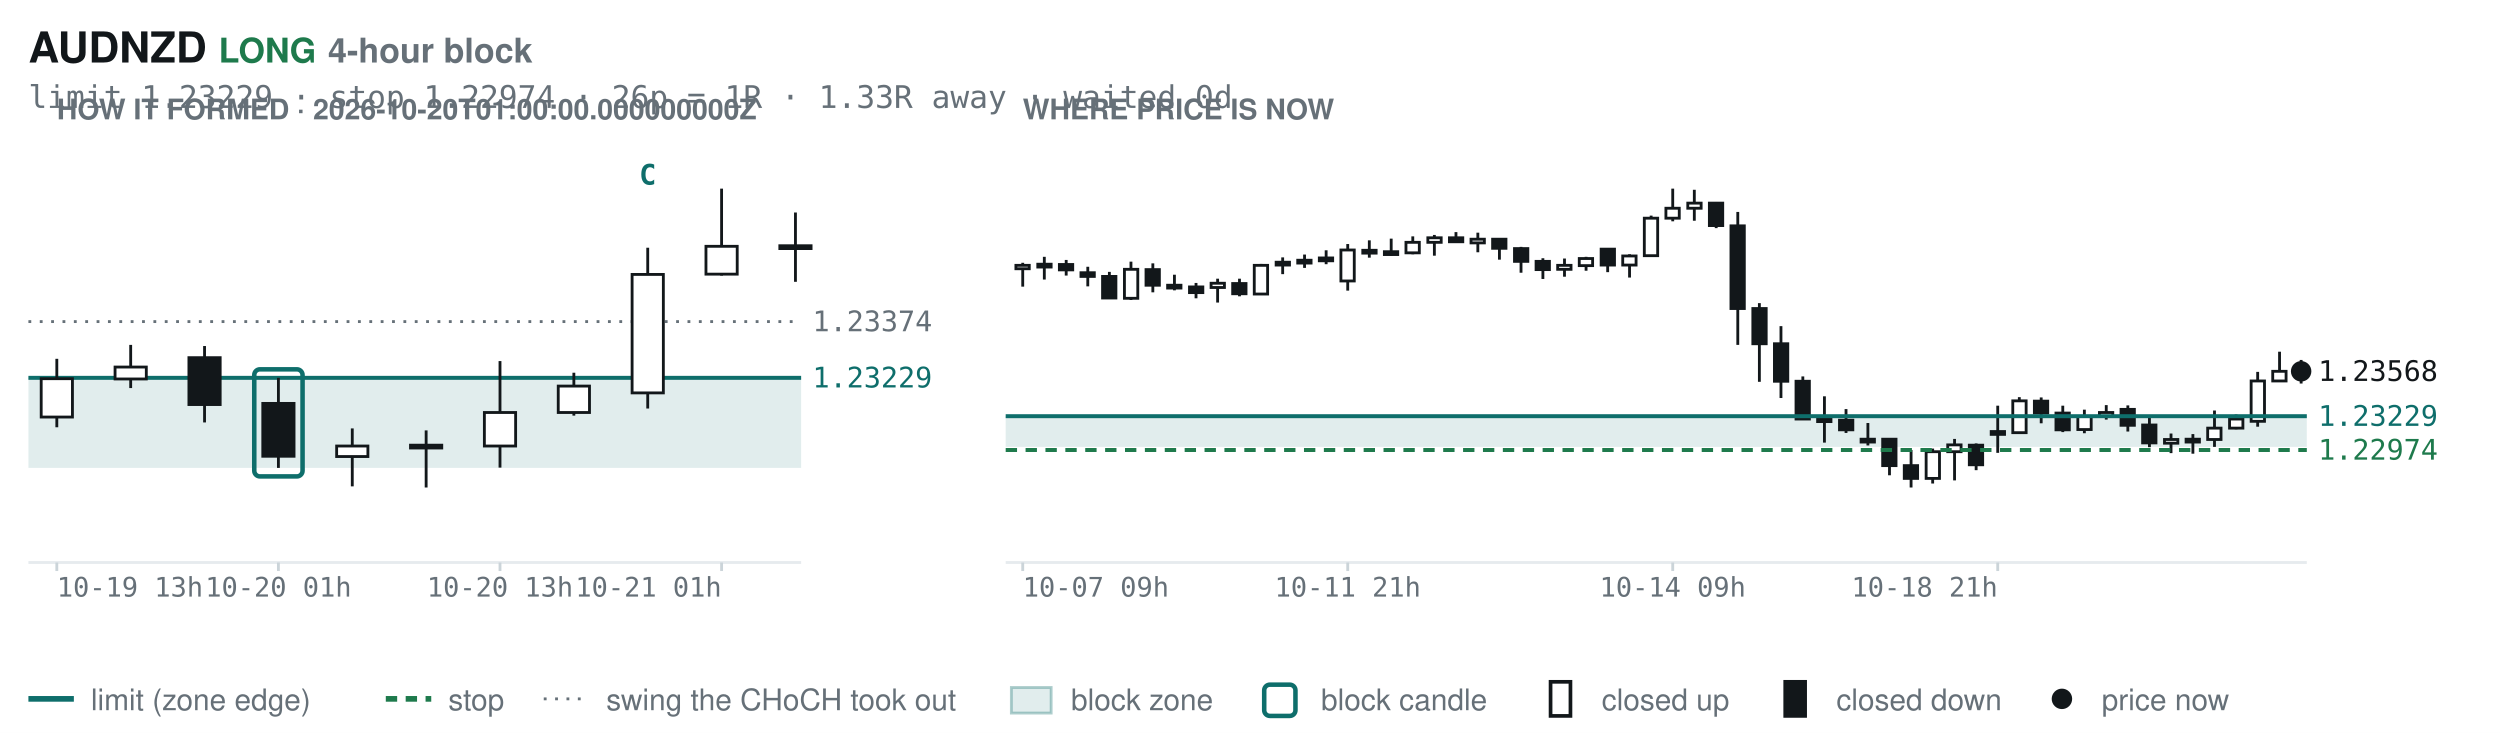
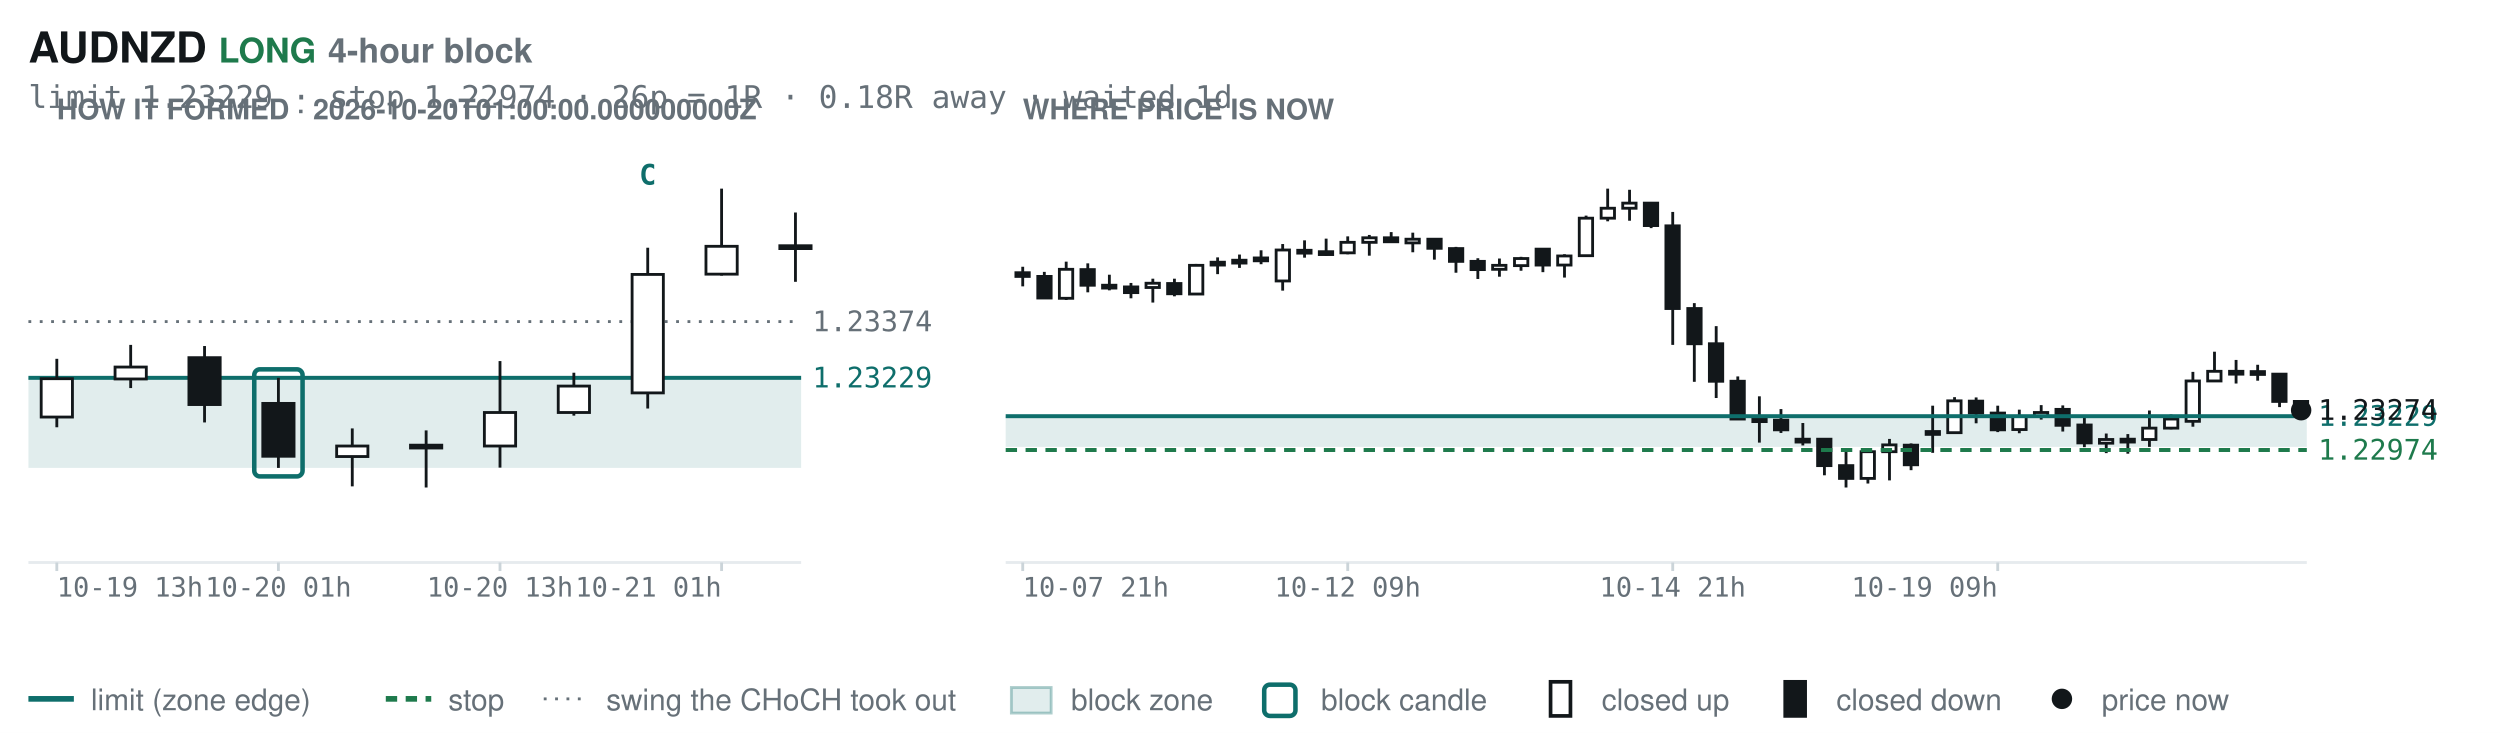
<svg xmlns="http://www.w3.org/2000/svg" viewBox="0 0 880 258" width="880" height="258" role="img" aria-label="AUDNZD long order block: the candles that formed it, and where price is now">
  <rect width="880" height="258" fill="#FFFFFF" />
  <text x="10" y="22" fill="#12171A" font-family="system-ui,-apple-system,Segoe UI,Helvetica,Arial,sans-serif" font-size="15" font-weight="700">AUDNZD <tspan fill="#1E7A4C" font-size="12">LONG</tspan>
    <tspan fill="#667078" font-size="12">4-hour block</tspan>
  </text>
-   <text x="10" y="38" fill="#667078" font-family="ui-monospace,SFMono-Regular,Menlo,Consolas,monospace" font-size="11">limit 1.23229 · stop 1.22974 · 26p = 1R · 1.33R away · waited 0d</text>
+   <text x="10" y="38" fill="#667078" font-family="ui-monospace,SFMono-Regular,Menlo,Consolas,monospace" font-size="11">limit 1.23229 · stop 1.22974 · 26p = 1R · 0.18R away · waited 1d</text>
  <text x="20" y="42" fill="#667078" font-family="system-ui,-apple-system,Segoe UI,Helvetica,Arial,sans-serif" font-size="10" font-weight="600">HOW IT FORMED · 2026-10-20T01:00:00.000000000Z</text>
  <text x="360" y="42" fill="#667078" font-family="system-ui,-apple-system,Segoe UI,Helvetica,Arial,sans-serif" font-size="10" font-weight="600">WHERE PRICE IS NOW</text>
  <rect x="10.0" y="133.0" width="272.0" height="31.7" fill="#0E6E6B1F" />
  <line x1="10.0" y1="113.2" x2="282.0" y2="113.2" stroke="#667078" stroke-width="1" stroke-dasharray="1 3" />
  <line x1="10.0" y1="133.0" x2="282.0" y2="133.0" stroke="#0E6E6B" stroke-width="1.4" />
  <line x1="20.0" y1="126.3" x2="20.0" y2="150.4" stroke="#12171A" stroke-width="1" />
  <rect x="14.5" y="133.3" width="11.0" height="13.5" fill="#FFFFFF" stroke="#12171A" stroke-width="1" />
  <line x1="46.0" y1="121.4" x2="46.0" y2="136.6" stroke="#12171A" stroke-width="1" />
  <rect x="40.5" y="129.2" width="11.0" height="4.2" fill="#FFFFFF" stroke="#12171A" stroke-width="1" />
  <line x1="72.0" y1="121.8" x2="72.0" y2="148.7" stroke="#12171A" stroke-width="1" />
  <rect x="66.5" y="125.9" width="11.0" height="16.5" fill="#12171A" stroke="#12171A" stroke-width="1" />
  <line x1="98.0" y1="133.0" x2="98.0" y2="164.7" stroke="#12171A" stroke-width="1" />
  <rect x="92.5" y="142.0" width="11.0" height="18.6" fill="#12171A" stroke="#12171A" stroke-width="1" />
  <line x1="124.0" y1="150.8" x2="124.0" y2="171.2" stroke="#12171A" stroke-width="1" />
  <rect x="118.5" y="157.0" width="11.0" height="3.7" fill="#FFFFFF" stroke="#12171A" stroke-width="1" />
  <line x1="150.0" y1="151.5" x2="150.0" y2="171.6" stroke="#12171A" stroke-width="1" />
  <rect x="144.5" y="156.7" width="11.0" height="1.0" fill="#FFFFFF" stroke="#12171A" stroke-width="1" />
  <line x1="176.0" y1="127.1" x2="176.0" y2="164.6" stroke="#12171A" stroke-width="1" />
  <rect x="170.5" y="145.2" width="11.0" height="11.8" fill="#FFFFFF" stroke="#12171A" stroke-width="1" />
  <line x1="202.0" y1="131.2" x2="202.0" y2="146.3" stroke="#12171A" stroke-width="1" />
  <rect x="196.5" y="135.9" width="11.0" height="9.3" fill="#FFFFFF" stroke="#12171A" stroke-width="1" />
  <line x1="228.0" y1="87.2" x2="228.0" y2="143.8" stroke="#12171A" stroke-width="1" />
  <rect x="222.5" y="96.6" width="11.0" height="41.7" fill="#FFFFFF" stroke="#12171A" stroke-width="1" />
  <line x1="254.0" y1="66.4" x2="254.0" y2="97.0" stroke="#12171A" stroke-width="1" />
  <rect x="248.5" y="86.7" width="11.0" height="9.8" fill="#FFFFFF" stroke="#12171A" stroke-width="1" />
  <line x1="280.0" y1="74.8" x2="280.0" y2="99.2" stroke="#12171A" stroke-width="1" />
  <rect x="274.5" y="86.5" width="11.0" height="1.0" fill="#12171A" stroke="#12171A" stroke-width="1" />
  <rect x="89.5" y="130.0" width="17.0" height="37.7" fill="none" stroke="#0E6E6B" stroke-width="1.6" rx="2" />
  <text x="228.0" y="65" fill="#0E6E6B" text-anchor="middle" font-family="ui-monospace,SFMono-Regular,Menlo,Consolas,monospace" font-size="10" font-weight="700">C</text>
  <line x1="10.0" y1="198.0" x2="282.0" y2="198.0" stroke="#E6EBEE" stroke-width="1" />
  <line x1="20.0" y1="198.0" x2="20.0" y2="201.0" stroke="#CBD4D9" stroke-width="1" />
  <text x="20.0" y="210.0" fill="#667078" text-anchor="start" font-family="ui-monospace,SFMono-Regular,Menlo,Consolas,monospace" font-size="9.5">10-19 13h</text>
  <line x1="98.0" y1="198.0" x2="98.0" y2="201.0" stroke="#CBD4D9" stroke-width="1" />
  <text x="98.0" y="210.0" fill="#667078" text-anchor="middle" font-family="ui-monospace,SFMono-Regular,Menlo,Consolas,monospace" font-size="9.5">10-20 01h</text>
  <line x1="176.0" y1="198.0" x2="176.0" y2="201.0" stroke="#CBD4D9" stroke-width="1" />
  <text x="176.0" y="210.0" fill="#667078" text-anchor="middle" font-family="ui-monospace,SFMono-Regular,Menlo,Consolas,monospace" font-size="9.5">10-20 13h</text>
  <line x1="254.0" y1="198.0" x2="254.0" y2="201.0" stroke="#CBD4D9" stroke-width="1" />
  <text x="254.0" y="210.0" fill="#667078" text-anchor="end" font-family="ui-monospace,SFMono-Regular,Menlo,Consolas,monospace" font-size="9.5">10-21 01h</text>
  <text x="286.0" y="136.4" fill="#0E6E6B" font-family="ui-monospace,SFMono-Regular,Menlo,Consolas,monospace" font-size="10">1.23229</text>
  <text x="286.0" y="116.6" fill="#667078" font-family="ui-monospace,SFMono-Regular,Menlo,Consolas,monospace" font-size="10">1.23374</text>
  <rect x="354.0" y="146.5" width="458.0" height="10.8" fill="#0E6E6B1F" />
-   <line x1="360.0" y1="92.5" x2="360.0" y2="100.9" stroke="#12171A" stroke-width="1" />
-   <rect x="357.6" y="93.4" width="4.7" height="1.2" fill="#FFFFFF" stroke="#12171A" stroke-width="1" />
-   <line x1="367.6" y1="90.4" x2="367.6" y2="98.4" stroke="#12171A" stroke-width="1" />
-   <rect x="365.3" y="93.0" width="4.7" height="1.0" fill="#FFFFFF" stroke="#12171A" stroke-width="1" />
-   <line x1="375.3" y1="91.5" x2="375.3" y2="97.0" stroke="#12171A" stroke-width="1" />
-   <rect x="372.9" y="93.1" width="4.7" height="1.9" fill="#12171A" stroke="#12171A" stroke-width="1" />
-   <line x1="382.9" y1="93.9" x2="382.9" y2="100.8" stroke="#12171A" stroke-width="1" />
-   <rect x="380.5" y="96.0" width="4.7" height="1.3" fill="#12171A" stroke="#12171A" stroke-width="1" />
-   <line x1="390.5" y1="95.7" x2="390.5" y2="105.1" stroke="#12171A" stroke-width="1" />
-   <rect x="388.1" y="97.3" width="4.7" height="7.6" fill="#12171A" stroke="#12171A" stroke-width="1" />
-   <line x1="398.1" y1="92.1" x2="398.1" y2="105.6" stroke="#12171A" stroke-width="1" />
-   <rect x="395.8" y="94.8" width="4.7" height="10.2" fill="#FFFFFF" stroke="#12171A" stroke-width="1" />
-   <line x1="405.8" y1="92.7" x2="405.8" y2="102.9" stroke="#12171A" stroke-width="1" />
-   <rect x="403.4" y="94.9" width="4.7" height="5.5" fill="#12171A" stroke="#12171A" stroke-width="1" />
-   <line x1="413.4" y1="96.7" x2="413.4" y2="102.2" stroke="#12171A" stroke-width="1" />
-   <rect x="411.0" y="100.4" width="4.7" height="1.0" fill="#12171A" stroke="#12171A" stroke-width="1" />
-   <line x1="421.0" y1="99.6" x2="421.0" y2="105.0" stroke="#12171A" stroke-width="1" />
-   <rect x="418.7" y="101.0" width="4.7" height="2.0" fill="#12171A" stroke="#12171A" stroke-width="1" />
-   <line x1="428.6" y1="98.1" x2="428.6" y2="106.5" stroke="#12171A" stroke-width="1" />
-   <rect x="426.3" y="99.7" width="4.7" height="1.5" fill="#FFFFFF" stroke="#12171A" stroke-width="1" />
-   <line x1="436.3" y1="98.1" x2="436.3" y2="104.3" stroke="#12171A" stroke-width="1" />
-   <rect x="433.9" y="99.8" width="4.7" height="3.6" fill="#12171A" stroke="#12171A" stroke-width="1" />
-   <line x1="443.9" y1="92.9" x2="443.9" y2="103.5" stroke="#12171A" stroke-width="1" />
-   <rect x="441.5" y="93.4" width="4.7" height="10.1" fill="#FFFFFF" stroke="#12171A" stroke-width="1" />
-   <line x1="451.5" y1="90.6" x2="451.5" y2="96.5" stroke="#12171A" stroke-width="1" />
-   <rect x="449.2" y="92.3" width="4.7" height="1.0" fill="#FFFFFF" stroke="#12171A" stroke-width="1" />
-   <line x1="459.2" y1="89.6" x2="459.2" y2="94.3" stroke="#12171A" stroke-width="1" />
-   <rect x="456.8" y="91.6" width="4.7" height="1.0" fill="#FFFFFF" stroke="#12171A" stroke-width="1" />
-   <line x1="466.8" y1="88.1" x2="466.8" y2="93.0" stroke="#12171A" stroke-width="1" />
-   <rect x="464.4" y="90.8" width="4.7" height="1.0" fill="#FFFFFF" stroke="#12171A" stroke-width="1" />
-   <line x1="474.4" y1="85.9" x2="474.4" y2="102.3" stroke="#12171A" stroke-width="1" />
-   <rect x="472.0" y="88.0" width="4.7" height="10.9" fill="#FFFFFF" stroke="#12171A" stroke-width="1" />
-   <line x1="482.0" y1="84.6" x2="482.0" y2="90.7" stroke="#12171A" stroke-width="1" />
-   <rect x="479.7" y="88.1" width="4.7" height="1.0" fill="#12171A" stroke="#12171A" stroke-width="1" />
-   <line x1="489.7" y1="84.0" x2="489.7" y2="90.1" stroke="#12171A" stroke-width="1" />
-   <rect x="487.3" y="88.6" width="4.7" height="1.0" fill="#12171A" stroke="#12171A" stroke-width="1" />
-   <line x1="497.3" y1="83.2" x2="497.3" y2="89.5" stroke="#12171A" stroke-width="1" />
-   <rect x="494.9" y="85.3" width="4.7" height="3.7" fill="#FFFFFF" stroke="#12171A" stroke-width="1" />
-   <line x1="504.9" y1="82.7" x2="504.9" y2="90.0" stroke="#12171A" stroke-width="1" />
-   <rect x="502.6" y="83.7" width="4.7" height="1.6" fill="#FFFFFF" stroke="#12171A" stroke-width="1" />
-   <line x1="512.5" y1="81.7" x2="512.5" y2="85.5" stroke="#12171A" stroke-width="1" />
-   <rect x="510.2" y="83.7" width="4.7" height="1.4" fill="#12171A" stroke="#12171A" stroke-width="1" />
-   <line x1="520.2" y1="81.9" x2="520.2" y2="88.8" stroke="#12171A" stroke-width="1" />
-   <rect x="517.8" y="84.2" width="4.7" height="1.3" fill="#FFFFFF" stroke="#12171A" stroke-width="1" />
-   <line x1="527.8" y1="84.1" x2="527.8" y2="91.4" stroke="#12171A" stroke-width="1" />
-   <rect x="525.4" y="84.2" width="4.7" height="3.2" fill="#12171A" stroke="#12171A" stroke-width="1" />
-   <line x1="535.4" y1="86.9" x2="535.4" y2="96.0" stroke="#12171A" stroke-width="1" />
-   <rect x="533.1" y="87.5" width="4.7" height="4.5" fill="#12171A" stroke="#12171A" stroke-width="1" />
-   <line x1="543.1" y1="90.9" x2="543.1" y2="98.2" stroke="#12171A" stroke-width="1" />
-   <rect x="540.7" y="92.0" width="4.7" height="2.9" fill="#12171A" stroke="#12171A" stroke-width="1" />
-   <line x1="550.7" y1="91.0" x2="550.7" y2="97.4" stroke="#12171A" stroke-width="1" />
-   <rect x="548.3" y="93.4" width="4.7" height="1.4" fill="#FFFFFF" stroke="#12171A" stroke-width="1" />
-   <line x1="558.3" y1="90.4" x2="558.3" y2="95.3" stroke="#12171A" stroke-width="1" />
-   <rect x="555.9" y="91.0" width="4.7" height="2.5" fill="#FFFFFF" stroke="#12171A" stroke-width="1" />
-   <line x1="565.9" y1="87.7" x2="565.9" y2="95.8" stroke="#12171A" stroke-width="1" />
-   <rect x="563.6" y="87.7" width="4.7" height="5.6" fill="#12171A" stroke="#12171A" stroke-width="1" />
-   <line x1="573.6" y1="89.5" x2="573.6" y2="97.7" stroke="#12171A" stroke-width="1" />
-   <rect x="571.2" y="90.1" width="4.7" height="3.2" fill="#FFFFFF" stroke="#12171A" stroke-width="1" />
-   <line x1="581.2" y1="75.9" x2="581.2" y2="90.2" stroke="#12171A" stroke-width="1" />
-   <rect x="578.8" y="76.8" width="4.7" height="13.2" fill="#FFFFFF" stroke="#12171A" stroke-width="1" />
-   <line x1="588.8" y1="66.4" x2="588.8" y2="77.9" stroke="#12171A" stroke-width="1" />
-   <rect x="586.4" y="73.3" width="4.7" height="3.5" fill="#FFFFFF" stroke="#12171A" stroke-width="1" />
-   <line x1="596.4" y1="66.8" x2="596.4" y2="77.7" stroke="#12171A" stroke-width="1" />
-   <rect x="594.1" y="71.5" width="4.7" height="1.8" fill="#FFFFFF" stroke="#12171A" stroke-width="1" />
-   <line x1="604.1" y1="71.1" x2="604.1" y2="80.3" stroke="#12171A" stroke-width="1" />
-   <rect x="601.7" y="71.5" width="4.7" height="7.9" fill="#12171A" stroke="#12171A" stroke-width="1" />
-   <line x1="611.7" y1="74.6" x2="611.7" y2="121.4" stroke="#12171A" stroke-width="1" />
-   <rect x="609.3" y="79.5" width="4.7" height="29.1" fill="#12171A" stroke="#12171A" stroke-width="1" />
-   <line x1="619.3" y1="106.7" x2="619.3" y2="134.4" stroke="#12171A" stroke-width="1" />
-   <rect x="617.0" y="108.6" width="4.7" height="12.4" fill="#12171A" stroke="#12171A" stroke-width="1" />
-   <line x1="626.9" y1="114.8" x2="626.9" y2="140.1" stroke="#12171A" stroke-width="1" />
-   <rect x="624.6" y="121.0" width="4.7" height="13.2" fill="#12171A" stroke="#12171A" stroke-width="1" />
-   <line x1="634.6" y1="132.5" x2="634.6" y2="147.6" stroke="#12171A" stroke-width="1" />
-   <rect x="632.2" y="134.2" width="4.7" height="13.3" fill="#12171A" stroke="#12171A" stroke-width="1" />
-   <line x1="642.2" y1="139.5" x2="642.2" y2="155.8" stroke="#12171A" stroke-width="1" />
-   <rect x="639.8" y="147.4" width="4.7" height="1.0" fill="#12171A" stroke="#12171A" stroke-width="1" />
-   <line x1="649.8" y1="144.0" x2="649.8" y2="152.4" stroke="#12171A" stroke-width="1" />
-   <rect x="647.5" y="147.9" width="4.7" height="3.4" fill="#12171A" stroke="#12171A" stroke-width="1" />
-   <line x1="657.5" y1="148.9" x2="657.5" y2="156.8" stroke="#12171A" stroke-width="1" />
-   <rect x="655.1" y="154.6" width="4.7" height="1.0" fill="#FFFFFF" stroke="#12171A" stroke-width="1" />
-   <line x1="665.1" y1="154.3" x2="665.1" y2="167.3" stroke="#12171A" stroke-width="1" />
-   <rect x="662.7" y="154.6" width="4.7" height="9.3" fill="#12171A" stroke="#12171A" stroke-width="1" />
-   <line x1="672.7" y1="158.4" x2="672.7" y2="171.6" stroke="#12171A" stroke-width="1" />
-   <rect x="670.3" y="163.9" width="4.7" height="4.5" fill="#12171A" stroke="#12171A" stroke-width="1" />
-   <line x1="680.3" y1="157.9" x2="680.3" y2="170.2" stroke="#12171A" stroke-width="1" />
-   <rect x="678.0" y="159.0" width="4.7" height="9.4" fill="#FFFFFF" stroke="#12171A" stroke-width="1" />
-   <line x1="688.0" y1="154.5" x2="688.0" y2="169.1" stroke="#12171A" stroke-width="1" />
-   <rect x="685.6" y="156.6" width="4.7" height="2.4" fill="#FFFFFF" stroke="#12171A" stroke-width="1" />
-   <line x1="695.6" y1="156.1" x2="695.6" y2="165.5" stroke="#12171A" stroke-width="1" />
-   <rect x="693.2" y="156.7" width="4.7" height="6.9" fill="#12171A" stroke="#12171A" stroke-width="1" />
-   <line x1="703.2" y1="142.8" x2="703.2" y2="159.4" stroke="#12171A" stroke-width="1" />
-   <rect x="700.9" y="151.9" width="4.7" height="1.0" fill="#12171A" stroke="#12171A" stroke-width="1" />
-   <line x1="710.8" y1="139.8" x2="710.8" y2="152.5" stroke="#12171A" stroke-width="1" />
-   <rect x="708.5" y="141.1" width="4.7" height="11.2" fill="#FFFFFF" stroke="#12171A" stroke-width="1" />
-   <line x1="718.5" y1="139.9" x2="718.5" y2="149.0" stroke="#12171A" stroke-width="1" />
-   <rect x="716.1" y="141.2" width="4.7" height="4.2" fill="#12171A" stroke="#12171A" stroke-width="1" />
-   <line x1="726.1" y1="142.8" x2="726.1" y2="152.1" stroke="#12171A" stroke-width="1" />
-   <rect x="723.7" y="145.4" width="4.7" height="5.9" fill="#12171A" stroke="#12171A" stroke-width="1" />
-   <line x1="733.7" y1="144.2" x2="733.7" y2="152.5" stroke="#12171A" stroke-width="1" />
-   <rect x="731.4" y="146.6" width="4.7" height="4.6" fill="#FFFFFF" stroke="#12171A" stroke-width="1" />
-   <line x1="741.4" y1="142.6" x2="741.4" y2="147.7" stroke="#12171A" stroke-width="1" />
-   <rect x="739.0" y="145.2" width="4.7" height="1.4" fill="#FFFFFF" stroke="#12171A" stroke-width="1" />
-   <line x1="749.0" y1="142.7" x2="749.0" y2="151.9" stroke="#12171A" stroke-width="1" />
-   <rect x="746.6" y="144.1" width="4.7" height="5.6" fill="#12171A" stroke="#12171A" stroke-width="1" />
-   <line x1="756.6" y1="146.5" x2="756.6" y2="157.4" stroke="#12171A" stroke-width="1" />
-   <rect x="754.2" y="149.6" width="4.7" height="6.3" fill="#12171A" stroke="#12171A" stroke-width="1" />
-   <line x1="764.2" y1="152.6" x2="764.2" y2="159.5" stroke="#12171A" stroke-width="1" />
-   <rect x="761.9" y="154.7" width="4.7" height="1.3" fill="#FFFFFF" stroke="#12171A" stroke-width="1" />
-   <line x1="771.9" y1="152.8" x2="771.9" y2="159.7" stroke="#12171A" stroke-width="1" />
-   <rect x="769.5" y="154.6" width="4.7" height="1.0" fill="#FFFFFF" stroke="#12171A" stroke-width="1" />
-   <line x1="779.5" y1="144.5" x2="779.5" y2="157.3" stroke="#12171A" stroke-width="1" />
-   <rect x="777.1" y="150.7" width="4.7" height="4.0" fill="#FFFFFF" stroke="#12171A" stroke-width="1" />
-   <line x1="787.1" y1="145.9" x2="787.1" y2="151.1" stroke="#12171A" stroke-width="1" />
-   <rect x="784.8" y="147.5" width="4.7" height="3.2" fill="#FFFFFF" stroke="#12171A" stroke-width="1" />
-   <line x1="794.7" y1="130.9" x2="794.7" y2="150.2" stroke="#12171A" stroke-width="1" />
-   <rect x="792.4" y="134.1" width="4.7" height="14.2" fill="#FFFFFF" stroke="#12171A" stroke-width="1" />
-   <line x1="802.4" y1="123.8" x2="802.4" y2="134.3" stroke="#12171A" stroke-width="1" />
-   <rect x="800.0" y="130.7" width="4.7" height="3.4" fill="#FFFFFF" stroke="#12171A" stroke-width="1" />
-   <line x1="810.0" y1="126.7" x2="810.0" y2="135.0" stroke="#12171A" stroke-width="1" />
-   <rect x="807.6" y="130.7" width="4.7" height="1.0" fill="#12171A" stroke="#12171A" stroke-width="1" />
+   <line x1="360.0" y1="93.9" x2="360.0" y2="100.8" stroke="#12171A" stroke-width="1" />
+   <rect x="357.6" y="96.0" width="4.7" height="1.3" fill="#12171A" stroke="#12171A" stroke-width="1" />
+   <line x1="367.6" y1="95.7" x2="367.6" y2="105.1" stroke="#12171A" stroke-width="1" />
+   <rect x="365.3" y="97.3" width="4.7" height="7.6" fill="#12171A" stroke="#12171A" stroke-width="1" />
+   <line x1="375.3" y1="92.1" x2="375.3" y2="105.6" stroke="#12171A" stroke-width="1" />
+   <rect x="372.9" y="94.8" width="4.7" height="10.2" fill="#FFFFFF" stroke="#12171A" stroke-width="1" />
+   <line x1="382.9" y1="92.7" x2="382.9" y2="102.9" stroke="#12171A" stroke-width="1" />
+   <rect x="380.5" y="94.9" width="4.7" height="5.5" fill="#12171A" stroke="#12171A" stroke-width="1" />
+   <line x1="390.5" y1="96.7" x2="390.5" y2="102.2" stroke="#12171A" stroke-width="1" />
+   <rect x="388.1" y="100.4" width="4.7" height="1.0" fill="#12171A" stroke="#12171A" stroke-width="1" />
+   <line x1="398.1" y1="99.6" x2="398.1" y2="105.0" stroke="#12171A" stroke-width="1" />
+   <rect x="395.8" y="101.0" width="4.7" height="2.0" fill="#12171A" stroke="#12171A" stroke-width="1" />
+   <line x1="405.8" y1="98.1" x2="405.8" y2="106.5" stroke="#12171A" stroke-width="1" />
+   <rect x="403.4" y="99.7" width="4.7" height="1.5" fill="#FFFFFF" stroke="#12171A" stroke-width="1" />
+   <line x1="413.4" y1="98.1" x2="413.4" y2="104.3" stroke="#12171A" stroke-width="1" />
+   <rect x="411.0" y="99.8" width="4.7" height="3.6" fill="#12171A" stroke="#12171A" stroke-width="1" />
+   <line x1="421.0" y1="92.9" x2="421.0" y2="103.5" stroke="#12171A" stroke-width="1" />
+   <rect x="418.7" y="93.4" width="4.7" height="10.1" fill="#FFFFFF" stroke="#12171A" stroke-width="1" />
+   <line x1="428.6" y1="90.6" x2="428.6" y2="96.5" stroke="#12171A" stroke-width="1" />
+   <rect x="426.3" y="92.3" width="4.7" height="1.0" fill="#FFFFFF" stroke="#12171A" stroke-width="1" />
+   <line x1="436.3" y1="89.6" x2="436.3" y2="94.3" stroke="#12171A" stroke-width="1" />
+   <rect x="433.9" y="91.6" width="4.7" height="1.0" fill="#FFFFFF" stroke="#12171A" stroke-width="1" />
+   <line x1="443.9" y1="88.1" x2="443.9" y2="93.0" stroke="#12171A" stroke-width="1" />
+   <rect x="441.5" y="90.8" width="4.7" height="1.0" fill="#FFFFFF" stroke="#12171A" stroke-width="1" />
+   <line x1="451.5" y1="85.9" x2="451.5" y2="102.3" stroke="#12171A" stroke-width="1" />
+   <rect x="449.2" y="88.0" width="4.7" height="10.9" fill="#FFFFFF" stroke="#12171A" stroke-width="1" />
+   <line x1="459.2" y1="84.6" x2="459.2" y2="90.7" stroke="#12171A" stroke-width="1" />
+   <rect x="456.8" y="88.1" width="4.7" height="1.0" fill="#12171A" stroke="#12171A" stroke-width="1" />
+   <line x1="466.8" y1="84.0" x2="466.8" y2="90.1" stroke="#12171A" stroke-width="1" />
+   <rect x="464.4" y="88.6" width="4.7" height="1.0" fill="#12171A" stroke="#12171A" stroke-width="1" />
+   <line x1="474.4" y1="83.2" x2="474.4" y2="89.5" stroke="#12171A" stroke-width="1" />
+   <rect x="472.0" y="85.3" width="4.7" height="3.7" fill="#FFFFFF" stroke="#12171A" stroke-width="1" />
+   <line x1="482.0" y1="82.7" x2="482.0" y2="90.0" stroke="#12171A" stroke-width="1" />
+   <rect x="479.7" y="83.7" width="4.7" height="1.6" fill="#FFFFFF" stroke="#12171A" stroke-width="1" />
+   <line x1="489.7" y1="81.7" x2="489.7" y2="85.5" stroke="#12171A" stroke-width="1" />
+   <rect x="487.3" y="83.7" width="4.7" height="1.4" fill="#12171A" stroke="#12171A" stroke-width="1" />
+   <line x1="497.3" y1="81.9" x2="497.3" y2="88.8" stroke="#12171A" stroke-width="1" />
+   <rect x="494.9" y="84.2" width="4.7" height="1.3" fill="#FFFFFF" stroke="#12171A" stroke-width="1" />
+   <line x1="504.9" y1="84.1" x2="504.9" y2="91.4" stroke="#12171A" stroke-width="1" />
+   <rect x="502.6" y="84.2" width="4.7" height="3.2" fill="#12171A" stroke="#12171A" stroke-width="1" />
+   <line x1="512.5" y1="86.9" x2="512.5" y2="96.0" stroke="#12171A" stroke-width="1" />
+   <rect x="510.2" y="87.5" width="4.7" height="4.5" fill="#12171A" stroke="#12171A" stroke-width="1" />
+   <line x1="520.2" y1="90.9" x2="520.2" y2="98.2" stroke="#12171A" stroke-width="1" />
+   <rect x="517.8" y="92.0" width="4.7" height="2.9" fill="#12171A" stroke="#12171A" stroke-width="1" />
+   <line x1="527.8" y1="91.0" x2="527.8" y2="97.4" stroke="#12171A" stroke-width="1" />
+   <rect x="525.4" y="93.4" width="4.7" height="1.4" fill="#FFFFFF" stroke="#12171A" stroke-width="1" />
+   <line x1="535.4" y1="90.4" x2="535.4" y2="95.3" stroke="#12171A" stroke-width="1" />
+   <rect x="533.1" y="91.0" width="4.7" height="2.5" fill="#FFFFFF" stroke="#12171A" stroke-width="1" />
+   <line x1="543.1" y1="87.7" x2="543.1" y2="95.8" stroke="#12171A" stroke-width="1" />
+   <rect x="540.7" y="87.7" width="4.7" height="5.6" fill="#12171A" stroke="#12171A" stroke-width="1" />
+   <line x1="550.7" y1="89.5" x2="550.7" y2="97.7" stroke="#12171A" stroke-width="1" />
+   <rect x="548.3" y="90.1" width="4.7" height="3.2" fill="#FFFFFF" stroke="#12171A" stroke-width="1" />
+   <line x1="558.3" y1="75.9" x2="558.3" y2="90.2" stroke="#12171A" stroke-width="1" />
+   <rect x="555.9" y="76.8" width="4.7" height="13.2" fill="#FFFFFF" stroke="#12171A" stroke-width="1" />
+   <line x1="565.9" y1="66.4" x2="565.9" y2="77.9" stroke="#12171A" stroke-width="1" />
+   <rect x="563.6" y="73.3" width="4.7" height="3.5" fill="#FFFFFF" stroke="#12171A" stroke-width="1" />
+   <line x1="573.6" y1="66.8" x2="573.6" y2="77.7" stroke="#12171A" stroke-width="1" />
+   <rect x="571.2" y="71.5" width="4.7" height="1.8" fill="#FFFFFF" stroke="#12171A" stroke-width="1" />
+   <line x1="581.2" y1="71.1" x2="581.2" y2="80.3" stroke="#12171A" stroke-width="1" />
+   <rect x="578.8" y="71.5" width="4.7" height="7.9" fill="#12171A" stroke="#12171A" stroke-width="1" />
+   <line x1="588.8" y1="74.6" x2="588.8" y2="121.4" stroke="#12171A" stroke-width="1" />
+   <rect x="586.4" y="79.5" width="4.7" height="29.1" fill="#12171A" stroke="#12171A" stroke-width="1" />
+   <line x1="596.4" y1="106.7" x2="596.4" y2="134.4" stroke="#12171A" stroke-width="1" />
+   <rect x="594.1" y="108.6" width="4.7" height="12.4" fill="#12171A" stroke="#12171A" stroke-width="1" />
+   <line x1="604.1" y1="114.8" x2="604.1" y2="140.1" stroke="#12171A" stroke-width="1" />
+   <rect x="601.7" y="121.0" width="4.7" height="13.2" fill="#12171A" stroke="#12171A" stroke-width="1" />
+   <line x1="611.7" y1="132.5" x2="611.7" y2="147.6" stroke="#12171A" stroke-width="1" />
+   <rect x="609.3" y="134.2" width="4.7" height="13.3" fill="#12171A" stroke="#12171A" stroke-width="1" />
+   <line x1="619.3" y1="139.5" x2="619.3" y2="155.8" stroke="#12171A" stroke-width="1" />
+   <rect x="617.0" y="147.4" width="4.7" height="1.0" fill="#12171A" stroke="#12171A" stroke-width="1" />
+   <line x1="626.9" y1="144.0" x2="626.9" y2="152.4" stroke="#12171A" stroke-width="1" />
+   <rect x="624.6" y="147.9" width="4.7" height="3.4" fill="#12171A" stroke="#12171A" stroke-width="1" />
+   <line x1="634.6" y1="148.9" x2="634.6" y2="156.8" stroke="#12171A" stroke-width="1" />
+   <rect x="632.2" y="154.6" width="4.7" height="1.0" fill="#FFFFFF" stroke="#12171A" stroke-width="1" />
+   <line x1="642.2" y1="154.3" x2="642.2" y2="167.3" stroke="#12171A" stroke-width="1" />
+   <rect x="639.8" y="154.6" width="4.7" height="9.3" fill="#12171A" stroke="#12171A" stroke-width="1" />
+   <line x1="649.8" y1="158.4" x2="649.8" y2="171.6" stroke="#12171A" stroke-width="1" />
+   <rect x="647.5" y="163.9" width="4.7" height="4.5" fill="#12171A" stroke="#12171A" stroke-width="1" />
+   <line x1="657.5" y1="157.9" x2="657.5" y2="170.2" stroke="#12171A" stroke-width="1" />
+   <rect x="655.1" y="159.0" width="4.7" height="9.4" fill="#FFFFFF" stroke="#12171A" stroke-width="1" />
+   <line x1="665.1" y1="154.5" x2="665.1" y2="169.1" stroke="#12171A" stroke-width="1" />
+   <rect x="662.7" y="156.6" width="4.7" height="2.4" fill="#FFFFFF" stroke="#12171A" stroke-width="1" />
+   <line x1="672.7" y1="156.1" x2="672.7" y2="165.5" stroke="#12171A" stroke-width="1" />
+   <rect x="670.3" y="156.7" width="4.7" height="6.9" fill="#12171A" stroke="#12171A" stroke-width="1" />
+   <line x1="680.3" y1="142.8" x2="680.3" y2="159.4" stroke="#12171A" stroke-width="1" />
+   <rect x="678.0" y="151.9" width="4.7" height="1.0" fill="#12171A" stroke="#12171A" stroke-width="1" />
+   <line x1="688.0" y1="139.8" x2="688.0" y2="152.5" stroke="#12171A" stroke-width="1" />
+   <rect x="685.6" y="141.1" width="4.7" height="11.2" fill="#FFFFFF" stroke="#12171A" stroke-width="1" />
+   <line x1="695.6" y1="139.9" x2="695.6" y2="149.0" stroke="#12171A" stroke-width="1" />
+   <rect x="693.2" y="141.2" width="4.7" height="4.2" fill="#12171A" stroke="#12171A" stroke-width="1" />
+   <line x1="703.2" y1="142.8" x2="703.2" y2="152.1" stroke="#12171A" stroke-width="1" />
+   <rect x="700.9" y="145.4" width="4.7" height="5.9" fill="#12171A" stroke="#12171A" stroke-width="1" />
+   <line x1="710.8" y1="144.2" x2="710.8" y2="152.5" stroke="#12171A" stroke-width="1" />
+   <rect x="708.5" y="146.6" width="4.7" height="4.6" fill="#FFFFFF" stroke="#12171A" stroke-width="1" />
+   <line x1="718.5" y1="142.6" x2="718.5" y2="147.7" stroke="#12171A" stroke-width="1" />
+   <rect x="716.1" y="145.2" width="4.7" height="1.4" fill="#FFFFFF" stroke="#12171A" stroke-width="1" />
+   <line x1="726.1" y1="142.7" x2="726.1" y2="151.9" stroke="#12171A" stroke-width="1" />
+   <rect x="723.7" y="144.1" width="4.7" height="5.6" fill="#12171A" stroke="#12171A" stroke-width="1" />
+   <line x1="733.7" y1="146.5" x2="733.7" y2="157.4" stroke="#12171A" stroke-width="1" />
+   <rect x="731.4" y="149.6" width="4.7" height="6.3" fill="#12171A" stroke="#12171A" stroke-width="1" />
+   <line x1="741.4" y1="152.6" x2="741.4" y2="159.5" stroke="#12171A" stroke-width="1" />
+   <rect x="739.0" y="154.7" width="4.7" height="1.3" fill="#FFFFFF" stroke="#12171A" stroke-width="1" />
+   <line x1="749.0" y1="152.8" x2="749.0" y2="159.7" stroke="#12171A" stroke-width="1" />
+   <rect x="746.6" y="154.6" width="4.7" height="1.0" fill="#FFFFFF" stroke="#12171A" stroke-width="1" />
+   <line x1="756.6" y1="144.5" x2="756.6" y2="157.3" stroke="#12171A" stroke-width="1" />
+   <rect x="754.2" y="150.7" width="4.7" height="4.0" fill="#FFFFFF" stroke="#12171A" stroke-width="1" />
+   <line x1="764.2" y1="145.9" x2="764.2" y2="151.1" stroke="#12171A" stroke-width="1" />
+   <rect x="761.9" y="147.5" width="4.7" height="3.2" fill="#FFFFFF" stroke="#12171A" stroke-width="1" />
+   <line x1="771.9" y1="130.9" x2="771.9" y2="150.2" stroke="#12171A" stroke-width="1" />
+   <rect x="769.5" y="134.1" width="4.7" height="14.2" fill="#FFFFFF" stroke="#12171A" stroke-width="1" />
+   <line x1="779.5" y1="123.8" x2="779.5" y2="134.3" stroke="#12171A" stroke-width="1" />
+   <rect x="777.1" y="130.7" width="4.7" height="3.4" fill="#FFFFFF" stroke="#12171A" stroke-width="1" />
+   <line x1="787.1" y1="126.7" x2="787.1" y2="135.0" stroke="#12171A" stroke-width="1" />
+   <rect x="784.8" y="130.7" width="4.7" height="1.0" fill="#12171A" stroke="#12171A" stroke-width="1" />
+   <line x1="794.7" y1="128.4" x2="794.7" y2="134.0" stroke="#12171A" stroke-width="1" />
+   <rect x="792.4" y="130.8" width="4.7" height="1.0" fill="#12171A" stroke="#12171A" stroke-width="1" />
+   <line x1="802.4" y1="131.7" x2="802.4" y2="143.3" stroke="#12171A" stroke-width="1" />
+   <rect x="800.0" y="131.7" width="4.7" height="9.6" fill="#12171A" stroke="#12171A" stroke-width="1" />
+   <line x1="810.0" y1="140.9" x2="810.0" y2="146.4" stroke="#12171A" stroke-width="1" />
+   <rect x="807.6" y="141.3" width="4.7" height="3.2" fill="#12171A" stroke="#12171A" stroke-width="1" />
  <line x1="354.0" y1="146.5" x2="812.0" y2="146.5" stroke="#0E6E6B" stroke-width="1.4" />
  <line x1="354.0" y1="158.4" x2="812.0" y2="158.4" stroke="#1E7A4C" stroke-width="1.4" stroke-dasharray="4 3" />
-   <circle cx="810.0" cy="130.7" r="3.6" fill="#12171A" />
+   <circle cx="810.0" cy="144.4" r="3.6" fill="#12171A" />
  <line x1="354.0" y1="198.0" x2="812.0" y2="198.0" stroke="#E6EBEE" stroke-width="1" />
  <line x1="360.0" y1="198.0" x2="360.0" y2="201.0" stroke="#CBD4D9" stroke-width="1" />
-   <text x="360.0" y="210.0" fill="#667078" text-anchor="start" font-family="ui-monospace,SFMono-Regular,Menlo,Consolas,monospace" font-size="9.5">10-07 09h</text>
+   <text x="360.0" y="210.0" fill="#667078" text-anchor="start" font-family="ui-monospace,SFMono-Regular,Menlo,Consolas,monospace" font-size="9.5">10-07 21h</text>
  <line x1="474.4" y1="198.0" x2="474.4" y2="201.0" stroke="#CBD4D9" stroke-width="1" />
-   <text x="474.4" y="210.0" fill="#667078" text-anchor="middle" font-family="ui-monospace,SFMono-Regular,Menlo,Consolas,monospace" font-size="9.5">10-11 21h</text>
+   <text x="474.4" y="210.0" fill="#667078" text-anchor="middle" font-family="ui-monospace,SFMono-Regular,Menlo,Consolas,monospace" font-size="9.5">10-12 09h</text>
  <line x1="588.8" y1="198.0" x2="588.8" y2="201.0" stroke="#CBD4D9" stroke-width="1" />
-   <text x="588.8" y="210.0" fill="#667078" text-anchor="middle" font-family="ui-monospace,SFMono-Regular,Menlo,Consolas,monospace" font-size="9.5">10-14 09h</text>
+   <text x="588.8" y="210.0" fill="#667078" text-anchor="middle" font-family="ui-monospace,SFMono-Regular,Menlo,Consolas,monospace" font-size="9.5">10-14 21h</text>
  <line x1="703.2" y1="198.0" x2="703.2" y2="201.0" stroke="#CBD4D9" stroke-width="1" />
-   <text x="703.2" y="210.0" fill="#667078" text-anchor="end" font-family="ui-monospace,SFMono-Regular,Menlo,Consolas,monospace" font-size="9.5">10-18 21h</text>
+   <text x="703.2" y="210.0" fill="#667078" text-anchor="end" font-family="ui-monospace,SFMono-Regular,Menlo,Consolas,monospace" font-size="9.5">10-19 09h</text>
  <text x="816.0" y="149.9" fill="#0E6E6B" font-family="ui-monospace,SFMono-Regular,Menlo,Consolas,monospace" font-size="10">1.23229</text>
  <text x="816.0" y="161.8" fill="#1E7A4C" font-family="ui-monospace,SFMono-Regular,Menlo,Consolas,monospace" font-size="10">1.22974</text>
-   <text x="816.0" y="134.1" fill="#12171A" font-family="ui-monospace,SFMono-Regular,Menlo,Consolas,monospace" font-size="10">1.23568</text>
+   <text x="816.0" y="147.8" fill="#12171A" font-family="ui-monospace,SFMono-Regular,Menlo,Consolas,monospace" font-size="10">1.23274</text>
  <g transform="translate(10.0,242)">
    <line x1="0" y1="4" x2="16" y2="4" stroke="#0E6E6B" stroke-width="2" />
    <text x="22" y="8" fill="#667078" font-family="system-ui,-apple-system,Segoe UI,Helvetica,Arial,sans-serif" font-size="10.5">limit (zone edge)</text>
  </g>
  <g transform="translate(135.8,242)">
    <line x1="0" y1="4" x2="16" y2="4" stroke="#1E7A4C" stroke-width="2" stroke-dasharray="4 3" />
    <text x="22" y="8" fill="#667078" font-family="system-ui,-apple-system,Segoe UI,Helvetica,Arial,sans-serif" font-size="10.5">stop</text>
  </g>
  <g transform="translate(191.4,242)">
    <line x1="0" y1="4" x2="16" y2="4" stroke="#667078" stroke-width="1" stroke-dasharray="1 3" />
    <text x="22" y="8" fill="#667078" font-family="system-ui,-apple-system,Segoe UI,Helvetica,Arial,sans-serif" font-size="10.5">swing the CHoCH took out</text>
  </g>
  <g transform="translate(355.0,242)">
    <rect x="1" y="0" width="14" height="9" fill="#0E6E6B1F" stroke="#0E6E6B55" />
    <text x="22" y="8" fill="#667078" font-family="system-ui,-apple-system,Segoe UI,Helvetica,Arial,sans-serif" font-size="10.5">block zone</text>
  </g>
  <g transform="translate(443.0,242)">
    <rect x="2" y="-1" width="11" height="11" fill="none" stroke="#0E6E6B" stroke-width="1.6" rx="2" />
    <text x="22" y="8" fill="#667078" font-family="system-ui,-apple-system,Segoe UI,Helvetica,Arial,sans-serif" font-size="10.5">block candle</text>
  </g>
  <g transform="translate(541.8,242)">
    <rect x="4" y="-2" width="7" height="12" fill="#FFFFFF" stroke="#12171A" stroke-width="1.3" />
    <text x="22" y="8" fill="#667078" font-family="system-ui,-apple-system,Segoe UI,Helvetica,Arial,sans-serif" font-size="10.5">closed up</text>
  </g>
  <g transform="translate(624.4,242)">
    <rect x="4" y="-2" width="7" height="12" fill="#12171A" stroke="#12171A" stroke-width="1.3" />
    <text x="22" y="8" fill="#667078" font-family="system-ui,-apple-system,Segoe UI,Helvetica,Arial,sans-serif" font-size="10.5">closed down</text>
  </g>
  <g transform="translate(717.8,242)">
    <circle cx="8" cy="4" r="3.6" fill="#12171A" />
    <text x="22" y="8" fill="#667078" font-family="system-ui,-apple-system,Segoe UI,Helvetica,Arial,sans-serif" font-size="10.5">price now</text>
  </g>
</svg>
